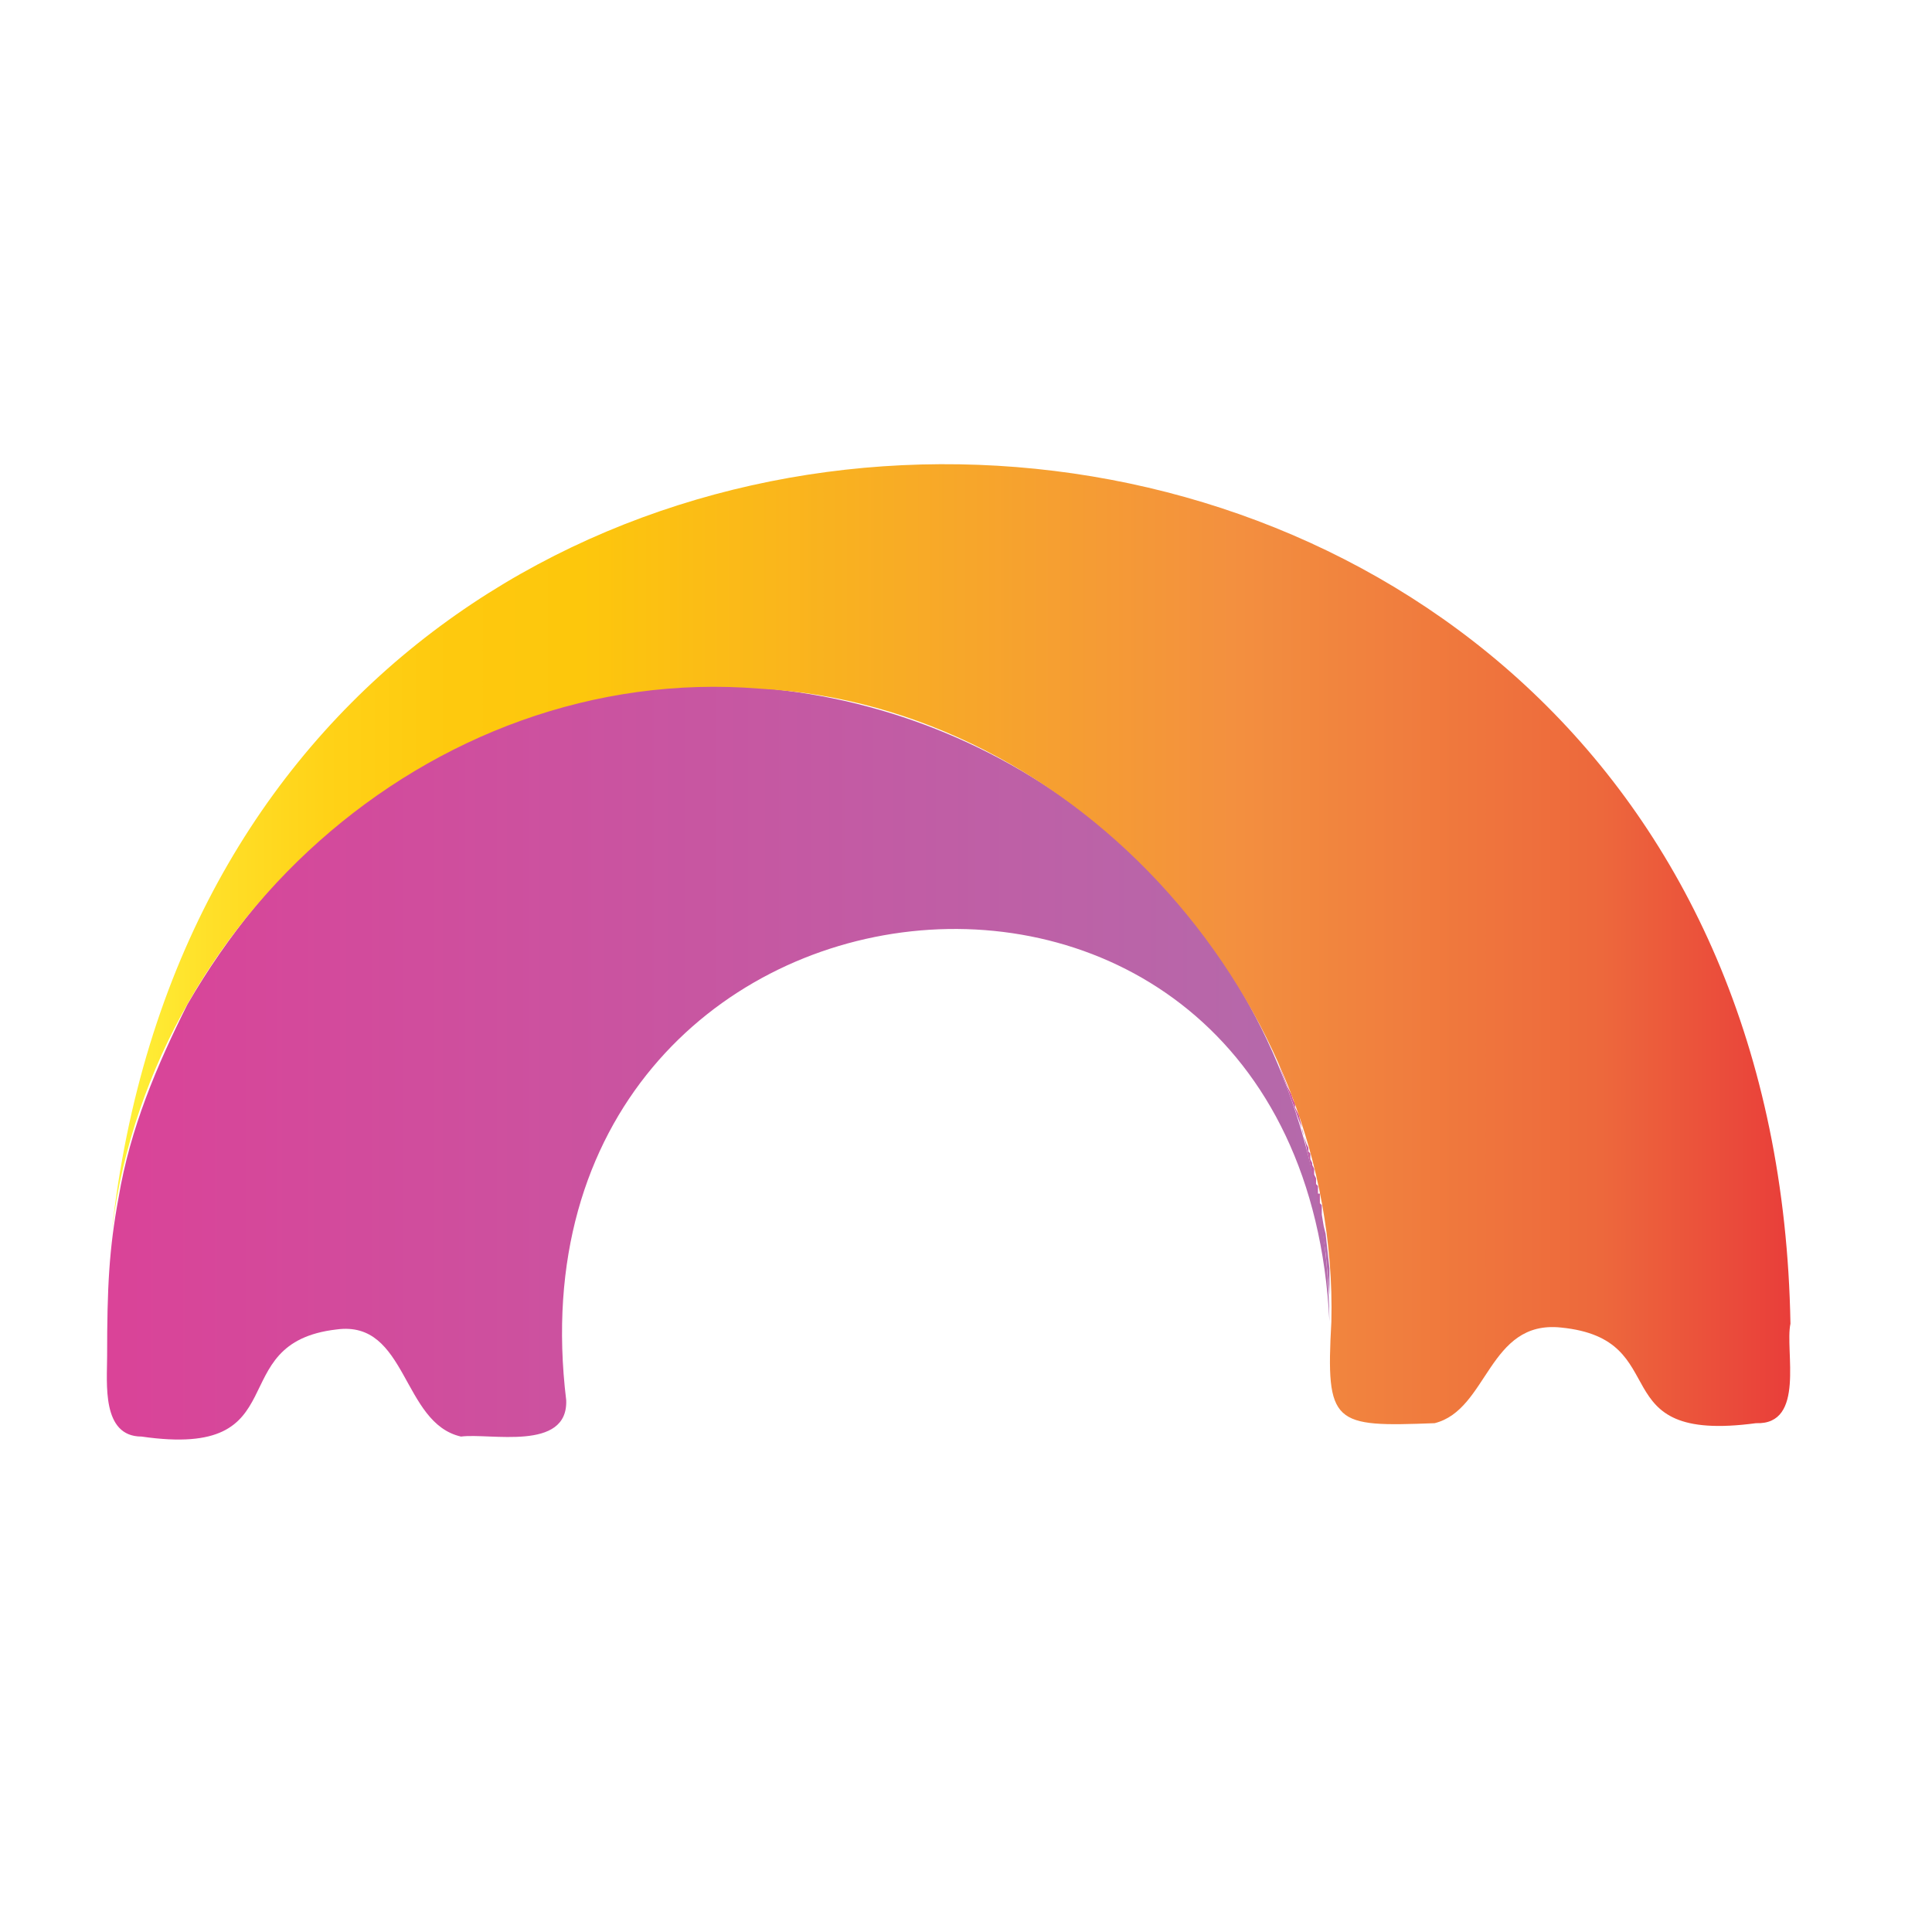
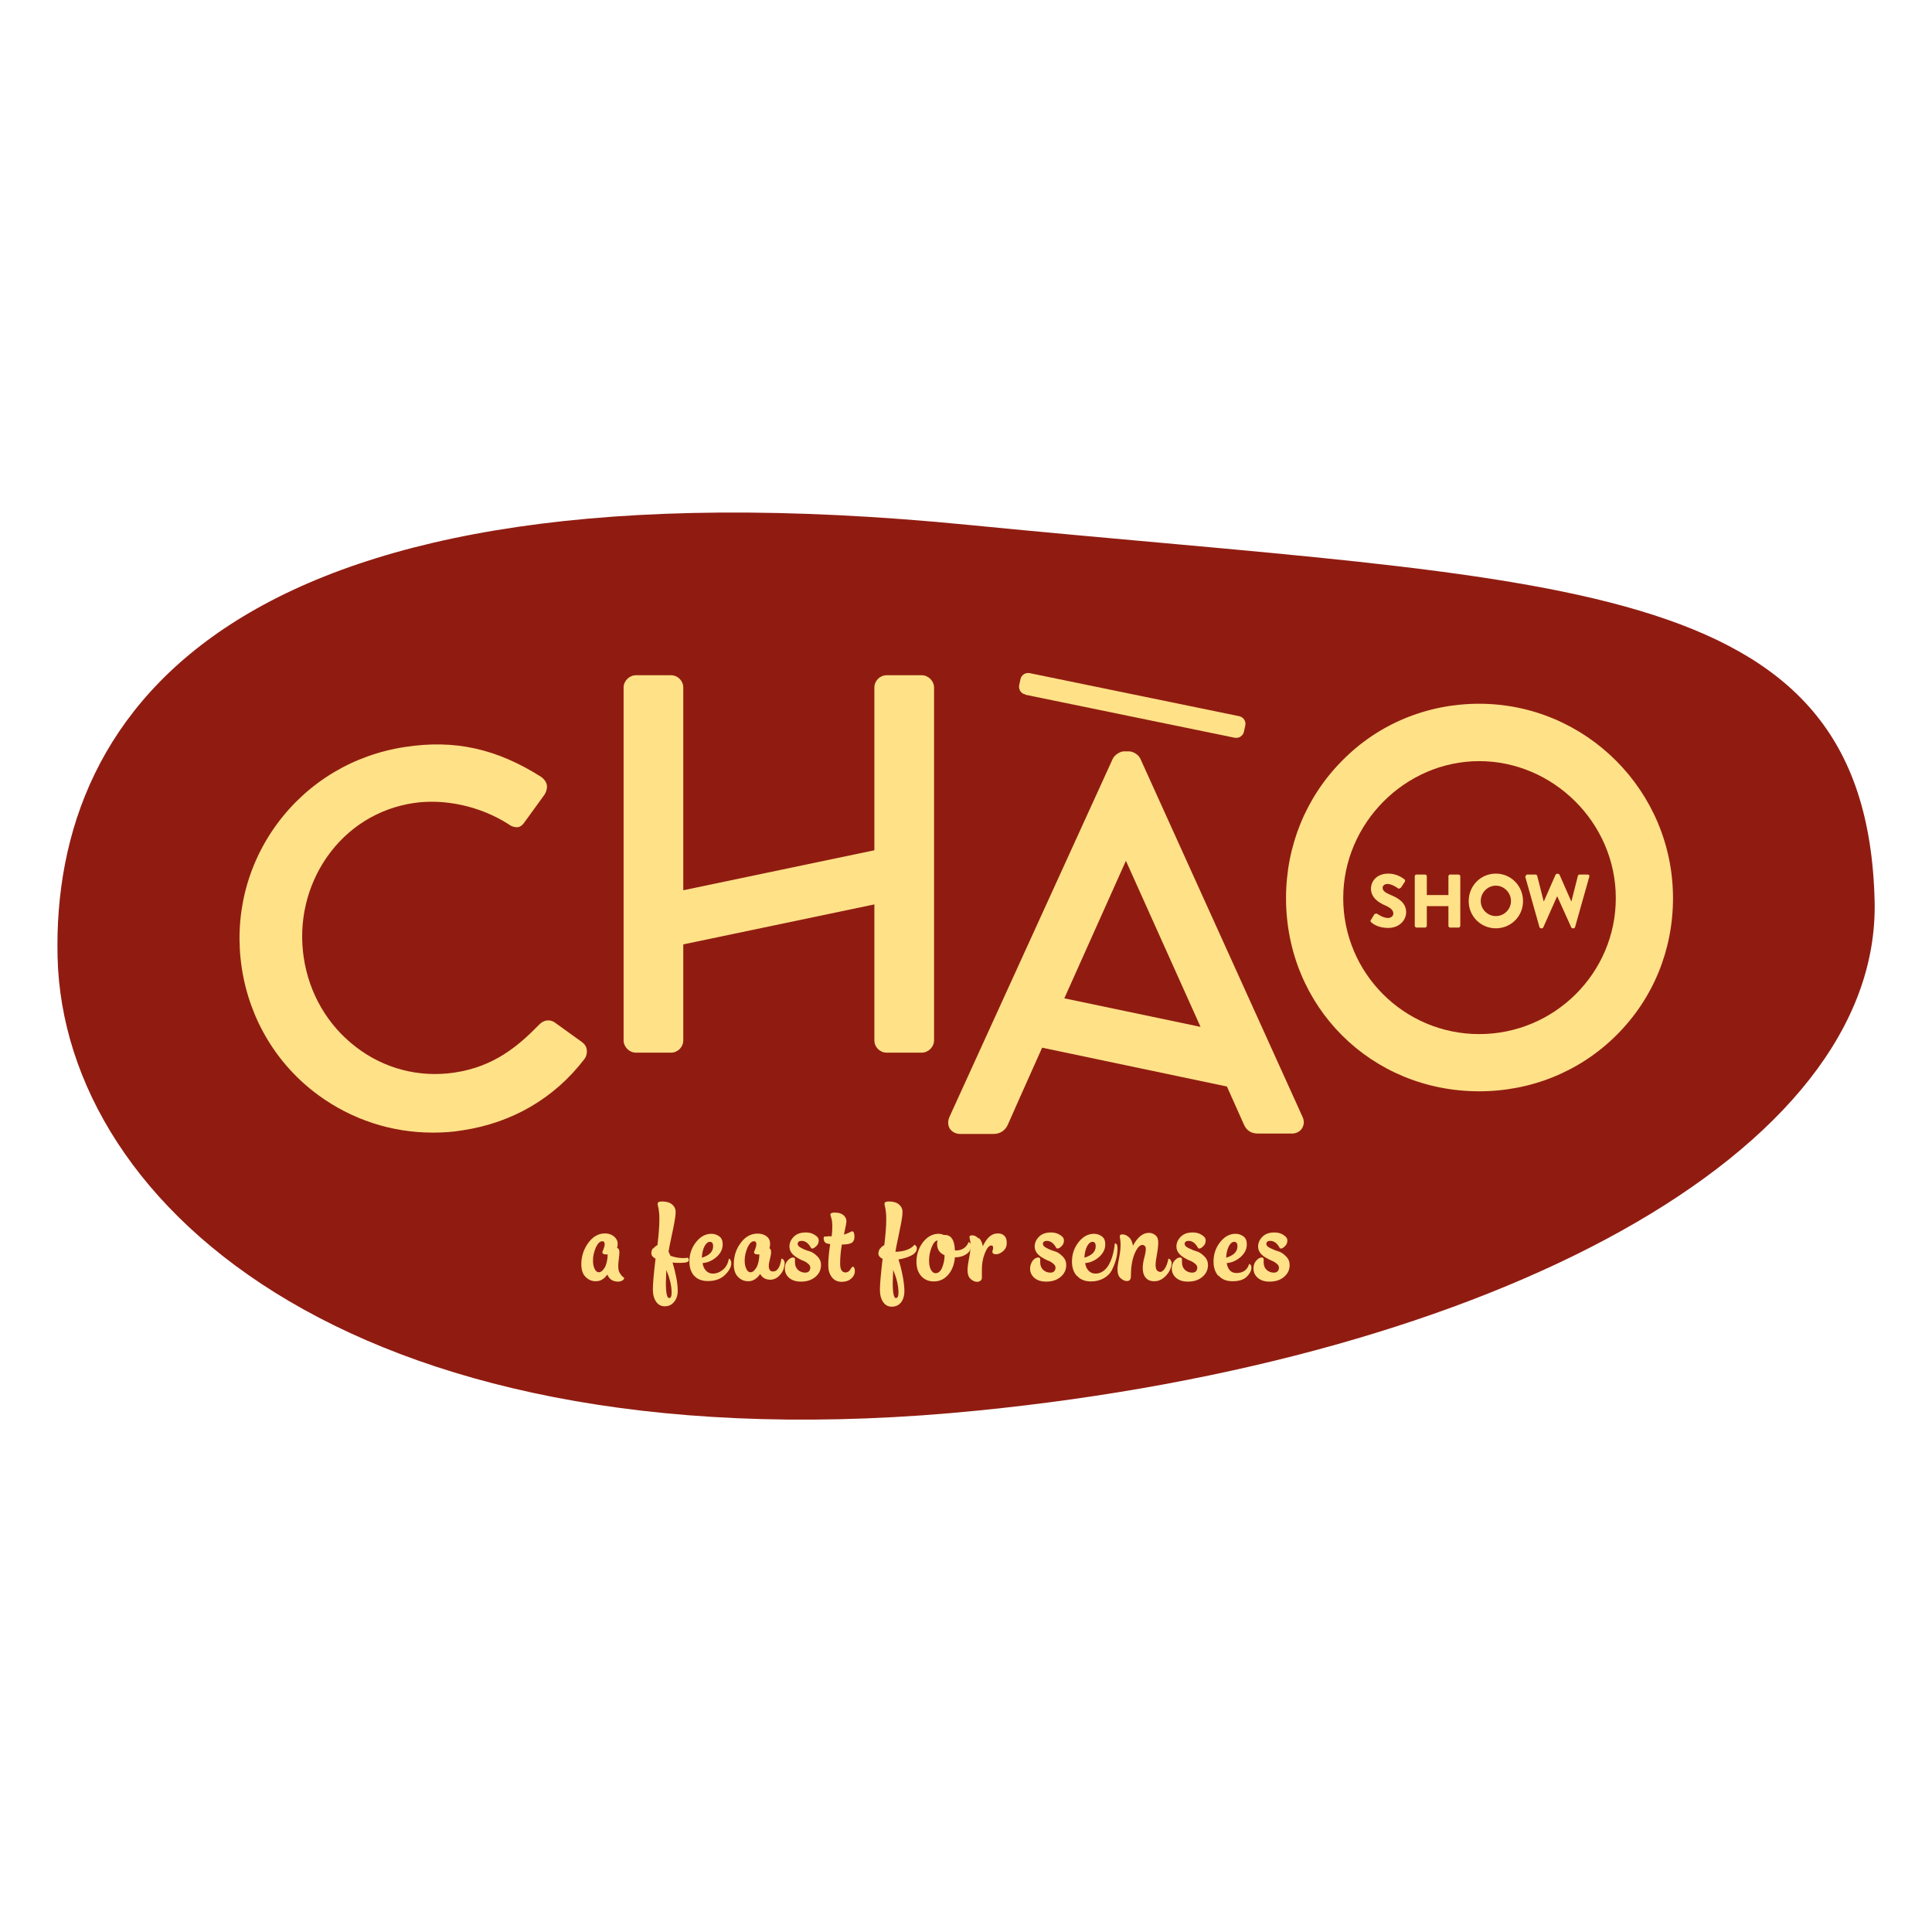
- <svg xmlns="http://www.w3.org/2000/svg" version="1.1" id="Layer_1" x="0px" y="0px" viewBox="0 0 101 101" enable-background="new 0 0 101 101" xml:space="preserve">
-   <g enable-background="new    ">
-     <rect x="-337" y="-153" display="none" fill="#1A1851" width="775" height="458" />
-     <path display="none" fill="#231F20" d="M-32.7,95.7c-2.3,0-4.1,2-4.1,4.3c0.4,2.1-1.2,25.6,1.2,26.6l0,0l0,0c1.5,1.6,4.4,1.6,5.9,0   l0,0l0,0c2.3-0.9,0.7-24.6,1.2-26.6C-28.6,97.7-30.4,95.7-32.7,95.7L-32.7,95.7z M-32.7,84.3c-2.6,0-4.4,0.9-4.3,3.6   c-0.3,3.2,1,5.1,4.4,4.8c2.6,0,4.2-1,4.1-3.6C-28.1,85.9-29.4,84.1-32.7,84.3L-32.7,84.3z M-66,83.7c-1.2,0-2.2,0.4-2.9,1.3l0,0   c-0.8,0.8-1.2,1.8-1.2,3c0.5,1.8-1.2,38.3,1.2,38.7l0,0l0,0c1.5,1.6,4.4,1.6,5.9,0l0,0l0,0c3-3.9-0.4-17.1,1.9-21.2   c1.7-4.1,9.6-5,10.8-0.1l0,0c1.6,4.3-1.2,17.5,1.6,21.3l0,0l0,0c1.5,1.6,4.4,1.6,5.9,0l0,0l0,0c0.8-0.8,1.2-1.9,1.2-3.1   c-0.2-4.9,0.6-17.4-0.9-22l0,0C-44.4,92.7-57,92-62,98.7c-0.3-2.4,1-12.1-1.2-13.8l0,0C-63.9,84.1-64.9,83.7-66,83.7L-66,83.7z" />
-     <g display="none">
-       <g display="inline">
-         <linearGradient id="SVGID_00000019647732625980616430000008745852852300914093_" gradientUnits="userSpaceOnUse" x1="-24.139" y1="-278.977" x2="-14.999" y2="-278.977" gradientTransform="matrix(1 0 0 1 0 402)">
-           <stop offset="0" style="stop-color:#D94498" />
-           <stop offset="1" style="stop-color:#D94498" />
-         </linearGradient>
-         <path id="SVGID_1_" fill="url(#SVGID_00000019647732625980616430000008745852852300914093_)" d="M-20,118.3     c-4.4-0.3-5.2,5.7-3.1,8.4h0c1.5,1.5,5.3,1.5,6.8,0C-13.7,123.7-15.2,117.4-20,118.3L-20,118.3z" />
+ <svg xmlns="http://www.w3.org/2000/svg" id="Layer_1" version="1.1" viewBox="0 0 101 101">
+   <defs>
+     <style>
+       .st0 {
+         fill: #231f20;
+       }
+ 
+       .st0, .st1 {
+         display: none;
+       }
+ 
+       .st2 {
+         fill: #901c11;
+       }
+ 
+       .st3 {
+         fill: #ffe188;
+       }
+ 
+       .st1 {
+         fill: url(#linear-gradient);
+       }
+     </style>
+     <linearGradient id="linear-gradient" x1="67" y1="1041" x2="67" y2="1041" gradientTransform="translate(0 -978)" gradientUnits="userSpaceOnUse">
+       <stop offset="0" stop-color="#da4398" />
+       <stop offset="1" stop-color="#b46aab" />
+     </linearGradient>
+   </defs>
+   <path class="st0" d="M79,95" />
+   <path class="st1" d="M67,63" />
+   <g>
+     <path class="st2" d="M98,47.1c.32,13.15-20.01,23.96-46.87,26.64C18.93,76.97,3.33,63.16,3.01,50.04c-.32-13.12,9.51-26.35,47.61-22.6,30.85,3.04,46.96,2.37,47.38,19.66Z" />
+     <g>
+       <g>
+         <path class="st3" d="M31.74,66.64c-.16.23-.36.34-.59.34-.21,0-.38-.07-.53-.22-.15-.14-.23-.37-.23-.66,0-.42.12-.79.36-1.12s.53-.5.88-.5c.19,0,.35.06.47.16s.19.23.19.38c0,.09-.01.16-.03.22.08.02.12.09.12.22,0,.09-.01.21-.03.36s-.03.27-.03.35c0,.16.02.29.08.38s.1.15.15.19c.05.03.08.06.08.07,0,.05-.03.09-.09.13-.06.03-.13.06-.22.06-.28,0-.46-.12-.56-.35ZM31.62,66.26c.08-.16.14-.38.15-.68h-.06c-.14,0-.22-.03-.22-.12,0-.02.02-.07.06-.16.03-.09.06-.17.06-.25,0-.1-.03-.16-.12-.16-.13,0-.23.1-.34.32-.09.22-.15.44-.15.67,0,.17.02.31.08.44.05.12.13.19.22.19.12,0,.21-.08.3-.23h.01Z" />
+         <path class="st3" d="M34.15,65.28c.06-.09.14-.15.22-.19.07-.59.1-1.03.1-1.31,0-.16,0-.3-.02-.43-.01-.13-.03-.22-.05-.29s-.02-.12-.02-.13c0-.08.07-.12.22-.12.23,0,.41.05.53.15s.19.23.19.39c0,.14-.02.32-.06.53s-.09.47-.16.79-.12.57-.15.76c.02.05.06.12.1.22.23.08.45.12.65.12.09,0,.16,0,.23-.02.06,0,.08.06.08.13,0,.09-.14.14-.43.14-.15,0-.29,0-.42-.02.17.58.27,1.08.27,1.48,0,.23-.06.42-.19.58s-.29.23-.49.23c-.19,0-.34-.08-.45-.24s-.17-.37-.17-.64c0-.31.05-.84.14-1.61-.14-.07-.22-.17-.22-.29,0-.08.03-.17.09-.27v.02ZM34.83,66.39v.08c-.01.34-.02.54-.02.6,0,.52.06.79.17.79.09,0,.13-.09.13-.29,0-.35-.09-.74-.28-1.18Z" />
+         <path class="st3" d="M36.29,66.7c-.17-.2-.25-.44-.25-.75,0-.39.12-.73.35-1.02s.5-.43.8-.43c.16,0,.3.05.42.14.12.09.17.23.17.41,0,.25-.1.46-.32.66-.22.19-.46.3-.73.32.02.16.08.29.17.39s.21.16.36.16c.2,0,.37-.07.53-.2s.27-.32.31-.58h.01s.02,0,.03.02c.02,0,.03.02.05.05.01.02.02.05.03.07,0,.03.01.07.01.1,0,.2-.12.41-.34.62-.22.21-.52.31-.88.31-.31,0-.56-.09-.73-.29ZM36.83,65.15c-.08.16-.13.36-.14.6.39-.12.59-.31.59-.6,0-.16-.06-.23-.17-.23-.1,0-.2.08-.28.23Z" />
+         <path class="st3" d="M40.19,65.24c.08.02.12.09.12.22,0,.09-.02.21-.06.36s-.06.27-.06.35c0,.2.07.3.22.3.23,0,.37-.22.44-.67.01,0,.02,0,.05.01.02,0,.05.03.07.07.03.03.05.09.05.15,0,.09-.02.2-.06.32s-.12.24-.24.36-.28.19-.45.19c-.24,0-.42-.1-.53-.3-.17.25-.38.38-.62.38-.21,0-.38-.07-.53-.22-.15-.14-.23-.37-.23-.66,0-.43.12-.8.36-1.12.23-.32.53-.49.88-.49.2,0,.36.05.47.14.13.09.19.23.19.39,0,.09-.01.16-.03.22h-.01ZM39.55,66.26c.08-.16.14-.38.15-.68h-.06c-.14,0-.22-.03-.22-.12,0-.02.02-.07.06-.16.03-.09.06-.17.06-.25,0-.1-.03-.16-.12-.16-.13,0-.23.1-.34.32-.09.22-.15.44-.15.67,0,.17.02.31.08.44.05.12.13.19.22.19.12,0,.21-.08.3-.23h.01Z" />
+         <path class="st3" d="M41.56,65.8v.2c0,.16.06.3.16.39s.23.14.37.14c.08,0,.15-.02.2-.07.05-.05.07-.12.07-.19s-.03-.14-.12-.21c-.07-.06-.16-.12-.27-.16s-.21-.1-.31-.16-.2-.14-.27-.23-.12-.21-.12-.34c0-.2.08-.37.23-.52s.36-.22.62-.22c.16,0,.32.03.46.12.14.08.22.17.22.3,0,.1-.03.21-.12.29s-.15.13-.22.13c-.02,0-.05-.01-.06-.03-.13-.24-.29-.37-.49-.37-.14,0-.21.06-.21.16,0,.07.06.15.19.21.13.07.27.13.42.17s.29.14.42.27.19.28.19.45c0,.24-.09.45-.29.62-.2.17-.45.25-.76.25-.25,0-.45-.06-.61-.19-.15-.13-.23-.29-.23-.49,0-.14.03-.28.12-.39s.19-.19.31-.19c.06,0,.09.02.09.06h0Z" />
+         <path class="st3" d="M43.26,64.63h.22c.02-.16.03-.34.03-.49,0-.2-.01-.35-.05-.46l-.05-.17c0-.08.07-.12.22-.12.22,0,.37.05.47.14.1.09.15.2.15.32,0,.08-.05.31-.13.69.08-.02.15-.05.22-.08s.12-.06.15-.07.06-.02.06-.02c.03,0,.07.02.09.08s.03.12.03.19c0,.17-.06.29-.16.34-.12.06-.28.08-.5.08-.07.41-.09.73-.09,1,0,.3.09.46.28.46.1,0,.19-.05.25-.15s.1-.15.12-.15c.07,0,.12.07.12.22,0,.16-.07.3-.2.41s-.29.16-.49.16c-.22,0-.39-.08-.51-.24-.13-.16-.19-.37-.19-.62,0-.3.03-.67.1-1.11-.08-.02-.14-.03-.15-.03-.13-.03-.19-.13-.19-.27,0-.07.02-.1.06-.1h.12-.01Z" />
+         <path class="st3" d="M46.01,65.28c.06-.09.14-.15.22-.19.07-.59.1-1.03.1-1.31,0-.16,0-.3-.02-.43-.01-.13-.03-.22-.05-.29s-.02-.12-.02-.13c0-.08.07-.12.22-.12.23,0,.41.05.53.15s.19.23.19.39c0,.14-.02.32-.06.53s-.09.47-.16.8c-.07.31-.12.57-.15.76h0c.47-.01.81-.14,1-.37.08.05.12.1.12.19,0,.14-.09.27-.28.37s-.42.17-.68.21c.09.27.16.56.22.87s.09.58.09.79c0,.23-.06.43-.17.58-.12.15-.28.23-.49.23-.19,0-.34-.08-.45-.24s-.17-.37-.17-.64c0-.31.05-.84.14-1.62-.14-.07-.22-.16-.22-.28,0-.08.03-.17.09-.27h.01ZM46.69,66.39v.08c-.01.34-.02.54-.02.6,0,.52.06.79.16.79.09,0,.14-.09.14-.29,0-.35-.09-.74-.28-1.18Z" />
+         <path class="st3" d="M49.33,64.56h.06c.34,0,.51.27.53.81h.08c.16,0,.29-.05.41-.13.1-.08.19-.19.22-.31.09.03.13.1.13.22,0,.17-.08.31-.25.42s-.36.16-.59.16c-.03.37-.15.68-.35.91s-.45.35-.75.35c-.27,0-.49-.09-.66-.28-.17-.19-.25-.44-.25-.75,0-.38.12-.73.34-1.02.23-.29.5-.44.81-.44.1,0,.21.02.29.07h0ZM49.25,66.27c.08-.19.13-.41.13-.65-.27-.12-.39-.31-.39-.58,0-.07,0-.14.03-.19h-.01c-.1,0-.21.12-.3.34s-.14.46-.14.71c0,.19.03.35.09.47s.15.19.25.19c.14,0,.25-.09.34-.28h0Z" />
+         <path class="st3" d="M51.18,64.72c.1.1.17.25.2.43.21-.45.46-.67.78-.67.14,0,.25.03.34.12.09.08.13.2.13.37,0,.19-.06.32-.19.44-.13.1-.24.16-.37.16s-.19-.05-.19-.13c0-.02,0-.06.02-.09.01-.05.02-.08.02-.1,0-.09-.03-.14-.09-.14-.13,0-.24.14-.35.42s-.15.56-.15.83v.43c0,.07-.02.12-.07.16s-.1.06-.19.06c-.12,0-.23-.06-.34-.16s-.15-.27-.15-.46c0-.09.02-.3.08-.61s.08-.52.08-.61c0-.13,0-.23-.03-.34-.02-.09-.03-.15-.03-.16,0-.06.05-.09.15-.09.12,0,.22.06.32.16h.02Z" />
+         <path class="st3" d="M54.38,65.8v.2c0,.16.06.3.16.39.1.09.23.14.37.14.08,0,.15-.02.2-.07.05-.05.07-.12.07-.19s-.03-.14-.12-.21c-.07-.06-.16-.12-.27-.16s-.21-.1-.31-.16-.2-.14-.27-.23-.12-.21-.12-.34c0-.2.08-.37.23-.52s.36-.22.62-.22c.16,0,.32.03.46.12.14.08.22.17.22.3,0,.1-.03.21-.12.29-.07.08-.15.13-.22.13-.02,0-.05-.01-.06-.03-.13-.24-.29-.37-.49-.37-.14,0-.21.06-.21.16,0,.07.06.15.19.21.13.07.27.13.42.17s.29.14.42.27.19.28.19.45c0,.24-.09.45-.29.62-.2.17-.45.25-.76.25-.25,0-.45-.06-.61-.19-.15-.13-.23-.29-.23-.49,0-.14.05-.28.12-.39.08-.12.19-.19.31-.19.06,0,.09.02.09.06h0Z" />
+         <path class="st3" d="M56.29,66.7c-.17-.2-.25-.44-.25-.75,0-.39.12-.73.35-1.02s.5-.43.8-.43c.16,0,.3.05.42.14.12.09.17.23.17.41,0,.25-.1.46-.32.66-.22.19-.46.3-.73.32.02.16.08.29.17.39s.21.16.36.16c.28,0,.5-.14.68-.42.17-.28.29-.66.34-1.16.09,0,.14.08.14.25,0,.19-.02.37-.07.56s-.12.37-.21.56c-.09.19-.24.34-.43.45s-.42.17-.67.17c-.31,0-.56-.09-.73-.29h-.01ZM56.83,65.15c-.08.16-.13.36-.14.6.39-.12.59-.31.59-.6,0-.16-.06-.23-.17-.23-.1,0-.2.08-.28.23Z" />
+         <path class="st3" d="M60.62,66.5c.1,0,.21-.07.29-.21s.14-.3.17-.49c.01,0,.02,0,.05.01.01,0,.03.03.07.07.02.03.05.09.05.15,0,.09-.02.2-.08.34-.06.14-.16.28-.31.41s-.32.2-.52.2c-.21,0-.36-.07-.46-.2s-.14-.29-.14-.49c0-.14.02-.32.08-.54.06-.22.08-.37.08-.46,0-.06-.01-.12-.05-.15s-.07-.06-.12-.06c-.15,0-.29.16-.42.47-.13.32-.19.71-.19,1.17,0,.17-.07.25-.21.25-.12,0-.23-.06-.34-.16s-.15-.27-.15-.46c0-.08.02-.28.08-.57.06-.3.08-.52.08-.66,0-.13,0-.23-.02-.34-.02-.09-.02-.15-.02-.16,0-.06.05-.09.15-.09.12,0,.23.06.34.16s.16.24.2.43c.24-.45.52-.67.83-.67.14,0,.25.05.35.13s.14.21.14.38c0,.14-.02.35-.07.62s-.07.44-.07.52c0,.25.07.38.22.38h-.01Z" />
+         <path class="st3" d="M61.79,65.8v.2c0,.16.06.3.16.39.1.09.23.14.37.14.08,0,.15-.02.2-.07s.07-.12.07-.19-.03-.14-.12-.21c-.07-.06-.16-.12-.27-.16s-.21-.1-.31-.16-.2-.14-.27-.23-.12-.21-.12-.34c0-.2.08-.37.23-.52s.36-.22.62-.22c.16,0,.32.03.46.12.14.08.22.17.22.3,0,.1-.03.21-.12.29-.07.08-.15.13-.22.13-.02,0-.05-.01-.06-.03-.13-.24-.29-.37-.49-.37-.14,0-.21.06-.21.16,0,.07.06.15.19.21s.27.13.42.17.29.14.42.27.19.28.19.45c0,.24-.09.45-.29.62-.2.17-.45.25-.76.25-.25,0-.45-.06-.61-.19-.15-.13-.23-.29-.23-.49,0-.14.03-.28.12-.39s.19-.19.31-.19c.06,0,.09.02.09.06h0Z" />
+         <path class="st3" d="M63.69,66.7c-.17-.2-.25-.44-.25-.75,0-.39.12-.73.35-1.02s.5-.43.8-.43c.16,0,.3.05.42.14.12.09.17.23.17.41,0,.25-.1.46-.32.66-.22.19-.46.3-.73.32.06.35.23.52.51.52.34,0,.57-.16.66-.47h.03s.03.02.06.06.03.08.03.14c0,.14-.08.3-.24.46s-.41.24-.74.24c-.31,0-.56-.09-.73-.29h-.01ZM64.24,65.15c-.08.16-.13.36-.14.6.39-.12.59-.31.59-.6,0-.16-.06-.23-.17-.23-.1,0-.2.08-.28.23Z" />
+         <path class="st3" d="M66.06,65.8v.2c0,.16.06.3.16.39.1.09.23.14.37.14.08,0,.15-.02.2-.07s.07-.12.07-.19-.03-.14-.12-.21c-.07-.06-.16-.12-.27-.16-.1-.05-.21-.1-.31-.16-.1-.06-.2-.14-.27-.23s-.12-.21-.12-.34c0-.2.08-.37.23-.52.15-.15.36-.22.62-.22.16,0,.32.03.46.12s.22.17.22.3c0,.1-.03.21-.12.29-.07.08-.15.13-.22.13-.02,0-.05-.01-.06-.03-.13-.24-.29-.37-.49-.37-.14,0-.21.06-.21.16,0,.07.06.15.19.21s.27.13.42.17.29.14.42.27.19.28.19.45c0,.24-.09.45-.29.62-.2.17-.45.25-.76.25-.25,0-.45-.06-.61-.19-.15-.13-.23-.29-.23-.49,0-.14.03-.28.12-.39s.19-.19.31-.19c.06,0,.09.02.09.06h0Z" />
      </g>
-     </g>
-     <path display="none" fill="#231F20" d="M69.2,100.9c2.2,0,4.5,1.1,5.9,2.9l0,0c0.7,0.8,1,1.8,1.1,2.8H61.7   C62.2,102.8,65.6,100.8,69.2,100.9L69.2,100.9z M3.6,100.9c2.2,0,4.5,1.1,5.9,2.9l0,0l0,0c0.7,0.8,1,1.8,1.1,2.8H-3.9   C-3.4,102.8,0,100.8,3.6,100.9L3.6,100.9z M24.7,93.7c-3.1-0.1-4.9,3.4-3.6,6l0,0l11.2,25.5l0,0l0,0c0.4,0.9,1,1.7,1.7,2.2l0,0l0,0   c2.2,1.2,5,0.3,6-2.2l0,0l11.2-25.5l0,0c0.1-0.3,0.2-0.6,0.3-1l0,0c1.3-3.3-3-6.4-5.8-4.4c-1.3,0.2-8.5,19.2-9.2,20.5l-7.8-18.4   C28.1,94.7,26.4,93.7,24.7,93.7L24.7,93.7L24.7,93.7z M158.3,93.1c-2,0-4,0.4-5.8,1.2c-7,2.5-8.7,12.8-2.4,16.9l0,0l0,0   c2.2,1.5,5,2.2,7.5,3l0,0c1.2,0.3,2.2,0.7,3.2,1l0,0c4.8,1.3,3.3,6.6-1.2,6.2c-5.6,1.2-7.8-6.7-12.8-4.4l0,0   c-2,1.1-2.3,3.7-1.2,5.3l0,0c1.6,2.2,3.7,3.8,6.1,4.7c4.3,1.5,8.7,1.9,12.9,0.1c13.5-7.5,4.8-19.6-7.6-21.1c-2.3-0.5-4-3.2-2.4-5   l0,0l0,0c0.4-0.4,1-0.7,1.5-0.8l0,0c1.9-0.4,4-0.2,5.6,0.5c2.1,0.8,2.6,3,4.9,3.1l0,0c3.3,0.2,4.8-3.7,2.9-6.1l0,0   C166.9,94.5,162.4,93.1,158.3,93.1L158.3,93.1z M106.4,93.1c-3.7,0-7.2,1.9-9.5,4.7c0-5.4-8.3-5.2-8.1,0.3c0.4,2-1.2,27.8,1.2,28.7   l0,0l0,0c1.5,1.6,4.4,1.6,5.9,0l0,0l0,0c3-3.9-0.4-18.2,1.9-22.4l0,0l0,0c1.8-4.1,10-5,11.3-0.1l0,0l0,0c1.8,4.4-1.2,18.5,1.7,22.4   l0,0l0,0c1.5,1.6,4.4,1.6,5.9,0l0,0l0,0c0.8-0.8,1.2-1.9,1.2-3.1c-0.2-5,0.6-18.5-0.9-23.1l0,0C115.4,95.5,111.9,93,106.4,93.1   L106.4,93.1z M69.2,93.1c-5.7,0-10.9,3.3-13.7,8.4l0,0c-2.8,5-3,13.3-0.2,18.5l0,0c1.4,2.6,3.4,4.7,5.9,6.2l0,0   c4.2,2.4,10.3,3,15.1,1.2c7.6-1.6,9-11.5,0.6-8.9l0,0c-4.2,3.3-11.7,2.9-14.5-2.4l0,0c-0.4-0.7-0.7-1.5-0.9-2.3   c2.1-0.4,20.7,1,22-1c3.4-4.3-0.3-11.1-3.4-14.7l0,0c-1.4-1.6-3.1-2.8-5-3.7C73.3,93.5,71.3,93.1,69.2,93.1L69.2,93.1L69.2,93.1z    M3.6,93.1c-5.7,0-10.9,3.3-13.7,8.4l0,0c-2.8,5-3,13.3-0.2,18.5l0,0c1.4,2.6,3.4,4.7,5.9,6.2l0,0c4.2,2.4,10.3,3,15.1,1.2l0,0   c7.5-1.5,9-11.5,0.6-8.9l0,0c-4.2,3.3-11.7,2.9-14.5-2.4l0,0c-0.4-0.7-0.7-1.5-0.9-2.3c2.1-0.4,20.7,1,22-1   c3.4-4.3-0.3-11.1-3.4-14.7l0,0C11.7,95.1,7.8,93,3.6,93.1L3.6,93.1L3.6,93.1z M130.3,86.6c-4.2-0.1-4.4,4.7-4.1,7.8   c-8.1-1.4-8.1,9.3,0,7.9c0.8,5.5-2.4,20.9,3.3,24.4l0,0l0,0c11.7,5.9,16.4-8,7.9-6.4l0,0c-1.3,0.5-3.3,0.1-3.1-1.8   c0,0,0-16.3,0-16.3c1.8-0.1,5.1,0.5,6.4-1.1l0,0l0,0c3.6-5.4-1.8-7.5-6.5-6.8C134.5,91.3,134.5,86.5,130.3,86.6L130.3,86.6z" />
-     <g id="rainbow_00000022555135414785153570000005307195354866911366_">
      <g>
-         <linearGradient id="SVGID_00000033366312633716854970000006685084104783091636_" gradientUnits="userSpaceOnUse" x1="66.78" y1="62.229" x2="69.508" y2="62.229">
-           <stop offset="0" style="stop-color:#DA4398" />
-           <stop offset="0.999" style="stop-color:#B46AAB" />
-         </linearGradient>
-         <polyline fill="url(#SVGID_00000033366312633716854970000006685084104783091636_)" points="66.8,55.5 68.1,59.1 68.5,60.9     69,63.5 69.3,65.5 69.5,67.7 69.5,68.9 69.5,66.3 69.3,64.5 69.2,64.1 69.1,63.5 69.1,63.4 69.1,63.2 69.1,63.1 69.1,63 69,62.9     69,62.8 69,62.7 69,62.6 69,62.5 69,62.4 68.9,62.4 68.9,62.3 68.9,62.2 68.9,62 68.8,61.9 68.8,61.7 68.8,61.6 68.7,61.4     68.7,61.3 68.7,61.1 68.6,60.9 68.6,60.8 68.5,60.6 68.5,60.4 68.5,60.3 68.4,60.2 68.4,60 68.3,59.8 68.2,59.5 68.1,59.2     68,58.7 67.9,58.3 67.7,57.9 67.7,57.7 67.6,57.5 67.5,57.2 67.3,56.8 67,56    " />
-         <linearGradient id="SVGID_00000108285685611048836810000005942971404909141653_" gradientUnits="userSpaceOnUse" x1="5.47" y1="-346.457" x2="69.513" y2="-346.457" gradientTransform="matrix(1 0 0 1 0 402)">
-           <stop offset="0" style="stop-color:#DA4398" />
-           <stop offset="0.999" style="stop-color:#B46AAB" />
-         </linearGradient>
-         <path id="SVGID_00000069357947241456290020000016765814773579635376_" fill="url(#SVGID_00000108285685611048836810000005942971404909141653_)" d="     M69.5,69.1C68,38.8,26,43.6,29.6,73.2c0.1,2.7-4,1.7-5.5,1.9c-3.1-0.7-2.8-6.1-6.5-5.6c-6.1,0.7-1.9,6.8-10.2,5.6     c-2.1,0-1.8-2.8-1.8-4.2c0-3.6,0.1-5.6,0.6-8.3c0.6-3.6,2-6.9,3.6-10.1C27,22.9,69.1,35.5,69.5,69.1z" />
-       </g>
-     </g>
-     <g id="rainbow">
-       <g>
-         <linearGradient id="SVGID_00000038384446097372366990000013676474618069385368_" gradientUnits="userSpaceOnUse" x1="5.67" y1="-352.589" x2="93.557" y2="-352.589" gradientTransform="matrix(1 0 0 1 0 402)">
-           <stop offset="0" style="stop-color:#FFF33B" />
-           <stop offset="5.950000e-02" style="stop-color:#FFE029" />
-           <stop offset="0.13" style="stop-color:#FFD217" />
-           <stop offset="0.203" style="stop-color:#FEC90E" />
-           <stop offset="0.281" style="stop-color:#FDC70C" />
-           <stop offset="0.668" style="stop-color:#F3903F" />
-           <stop offset="0.888" style="stop-color:#ED683C" />
-           <stop offset="1" style="stop-color:#E93E3A" />
-         </linearGradient>
-         <path id="SVGID_00000040569330609575044710000002757115625567616934_" fill="url(#SVGID_00000038384446097372366990000013676474618069385368_)" d="     M91.8,74.4c-8.2,1.1-4.1-4.4-10.2-5c-3.8-0.4-3.8,4.3-6.6,5c-5.3,0.2-5.7,0.1-5.4-5.3l0,0C70,52.5,56.4,36.9,39.7,36     C22.4,34.6,7,48.7,5.7,65.8c5-57.4,86.9-54.4,87.9,3.4C93.3,70.6,94.4,74.5,91.8,74.4L91.8,74.4z" />
-       </g>
-     </g>
-     <g id="rainbow_00000015343790141144027740000006422373996955350163_" display="none" opacity="0.115" enable-background="new    ">
-       <g display="inline">
-         <path fill="#010101" d="M68.1,68.1c0-8.4-4.6-15.3-11.3-18.7c-0.7-0.9-1.4-1.8-2.2-2.6c-5.4-5.7-13.2-9-21.1-9.1     C17.1,37.8,3.7,52,4,68.3l0,0v-0.2l0,0C3.7,49.7,19.3,33.8,37.9,35c16.8,0.8,30.4,16.2,30.1,32.8C68.1,67.9,68.1,68,68.1,68.1     L68.1,68.1z" />
+         <path class="st3" d="M30.43,54.48l-1.46-1.05c-.2-.12-.51-.15-.79.14-1.08,1.11-2.35,2.19-4.41,2.5-1.85.28-3.7-.2-5.18-1.35-1.47-1.13-2.43-2.79-2.71-4.65s.15-3.73,1.2-5.25c1.08-1.55,2.68-2.56,4.55-2.84,1.63-.24,3.49.17,4.96,1.11.17.13.35.17.5.15.14-.03.25-.13.34-.27l1.03-1.42c.1-.15.15-.32.13-.5-.03-.17-.14-.32-.29-.43-2.33-1.48-4.52-1.97-7.13-1.57-2.7.41-5.06,1.83-6.67,4-1.61,2.18-2.27,4.86-1.86,7.56.41,2.68,1.83,5.05,4,6.64,1.75,1.28,3.83,1.96,5.98,1.96.52,0,1.04-.03,1.56-.12,2.6-.39,4.8-1.68,6.36-3.71.12-.15.16-.35.13-.53-.02-.15-.12-.28-.23-.36h-.02Z" />
+         <path class="st3" d="M48.19,35.3h-1.84c-.35,0-.64.29-.64.64v8.51l-9.99,2.09v-10.6c0-.35-.29-.64-.64-.64h-1.84c-.34,0-.64.3-.64.64v18.45c0,.34.3.64.64.64h1.84c.35,0,.64-.29.64-.64v-5.02l9.99-2.09v7.11c0,.35.29.64.64.64h1.84c.34,0,.64-.3.64-.64v-18.45c0-.34-.3-.64-.64-.64h0Z" />
+         <g>
+           <path class="st3" d="M59.6,39.64c-.1-.21-.39-.36-.57-.36h-.28c-.17,0-.46.16-.57.37l-8.55,18.75c-.09.21-.08.43.02.6.12.17.31.28.54.28h1.76c.39,0,.64-.25.74-.49.16-.37.76-1.72,1.79-4.02l9.66,2.03.89,1.99c.14.32.39.47.74.47h1.76c.23,0,.43-.1.54-.28s.12-.39.02-.6l-8.49-18.75h-.02ZM62.75,53.68l-7.11-1.49c1.48-3.31,3-6.69,3.22-7.19l3.9,8.68h-.01Z" />
+           <path class="st3" d="M53.61,36.32l10.95,2.25h.08c.08,0,.16-.02.22-.07.09-.06.15-.15.17-.25l.07-.32c.05-.22-.09-.44-.32-.49l-10.95-2.25c-.1-.02-.22,0-.31.06s-.15.15-.17.25l-.07.32c-.02.1,0,.22.06.31s.15.15.25.17h.02Z" />
+         </g>
+         <g>
+           <path class="st3" d="M77.33,36.79c-2.72,0-5.27,1.05-7.16,2.97-1.9,1.91-2.94,4.47-2.94,7.19,0,5.67,4.44,10.1,10.1,10.1,2.72,0,5.28-1.04,7.18-2.94,1.91-1.9,2.95-4.44,2.95-7.16,0-5.6-4.55-10.16-10.14-10.16h.01ZM84.47,46.95c0,3.92-3.21,7.11-7.14,7.11s-7.11-3.19-7.11-7.11,3.25-7.16,7.11-7.16,7.14,3.22,7.14,7.16Z" />
+           <g>
+             <path class="st3" d="M71.66,48.11l.19-.32s.1-.05.14-.02c.01,0,.3.22.57.22.16,0,.28-.1.28-.24,0-.16-.14-.29-.41-.41-.34-.14-.76-.41-.76-.88,0-.39.3-.79.91-.79.42,0,.73.21.84.3.05.02.03.1.02.13l-.2.3s-.1.08-.14.05c-.03-.02-.32-.24-.57-.24-.14,0-.25.09-.25.2,0,.15.12.25.43.38.31.13.8.36.8.9,0,.41-.35.82-.94.82-.51,0-.8-.21-.89-.3-.03-.03-.05-.06-.02-.12v.02Z" />
+             <path class="st3" d="M73.96,45.79s.03-.07.08-.07h.47s.08.03.08.07v1h1.13v-1s.03-.07.07-.07h.47s.08.03.08.07v2.62s-.03.08-.08.08h-.47s-.07-.03-.07-.08v-1.04h-1.13v1.04s-.03.08-.08.08h-.47s-.08-.03-.08-.08v-2.62Z" />
+             <path class="st3" d="M78.2,45.67c.79,0,1.42.64,1.42,1.44s-.64,1.42-1.42,1.42-1.42-.62-1.42-1.42.62-1.44,1.42-1.44ZM78.2,47.89c.44,0,.79-.36.79-.79s-.36-.8-.79-.8-.79.36-.79.8.36.79.79.79Z" />
+             <path class="st3" d="M79.76,45.81s.01-.09.07-.09h.46s.06.02.07.06l.34,1.34h.01l.61-1.39s.03-.05.07-.05h.07s.06.02.07.05l.61,1.39h.01l.34-1.34s.03-.06.07-.06h.46s.09.03.07.09l-.75,2.66s-.03.06-.07.06h-.06s-.06-.02-.07-.05l-.73-1.62h-.01l-.72,1.62s-.03.05-.07.05h-.06s-.06-.02-.07-.06l-.75-2.66h.02Z" />
+           </g>
+         </g>
      </g>
    </g>
  </g>
-   <path display="none" fill="#231F20" d="M79,95" />
-   <linearGradient id="SVGID_00000036217261622204879950000003828158896458472863_" gradientUnits="userSpaceOnUse" x1="67" y1="63" x2="67" y2="63">
-     <stop offset="0" style="stop-color:#DA4398" />
-     <stop offset="0.999" style="stop-color:#B46AAB" />
-   </linearGradient>
-   <path display="none" fill="url(#SVGID_00000036217261622204879950000003828158896458472863_)" d="M67,63" />
</svg>
